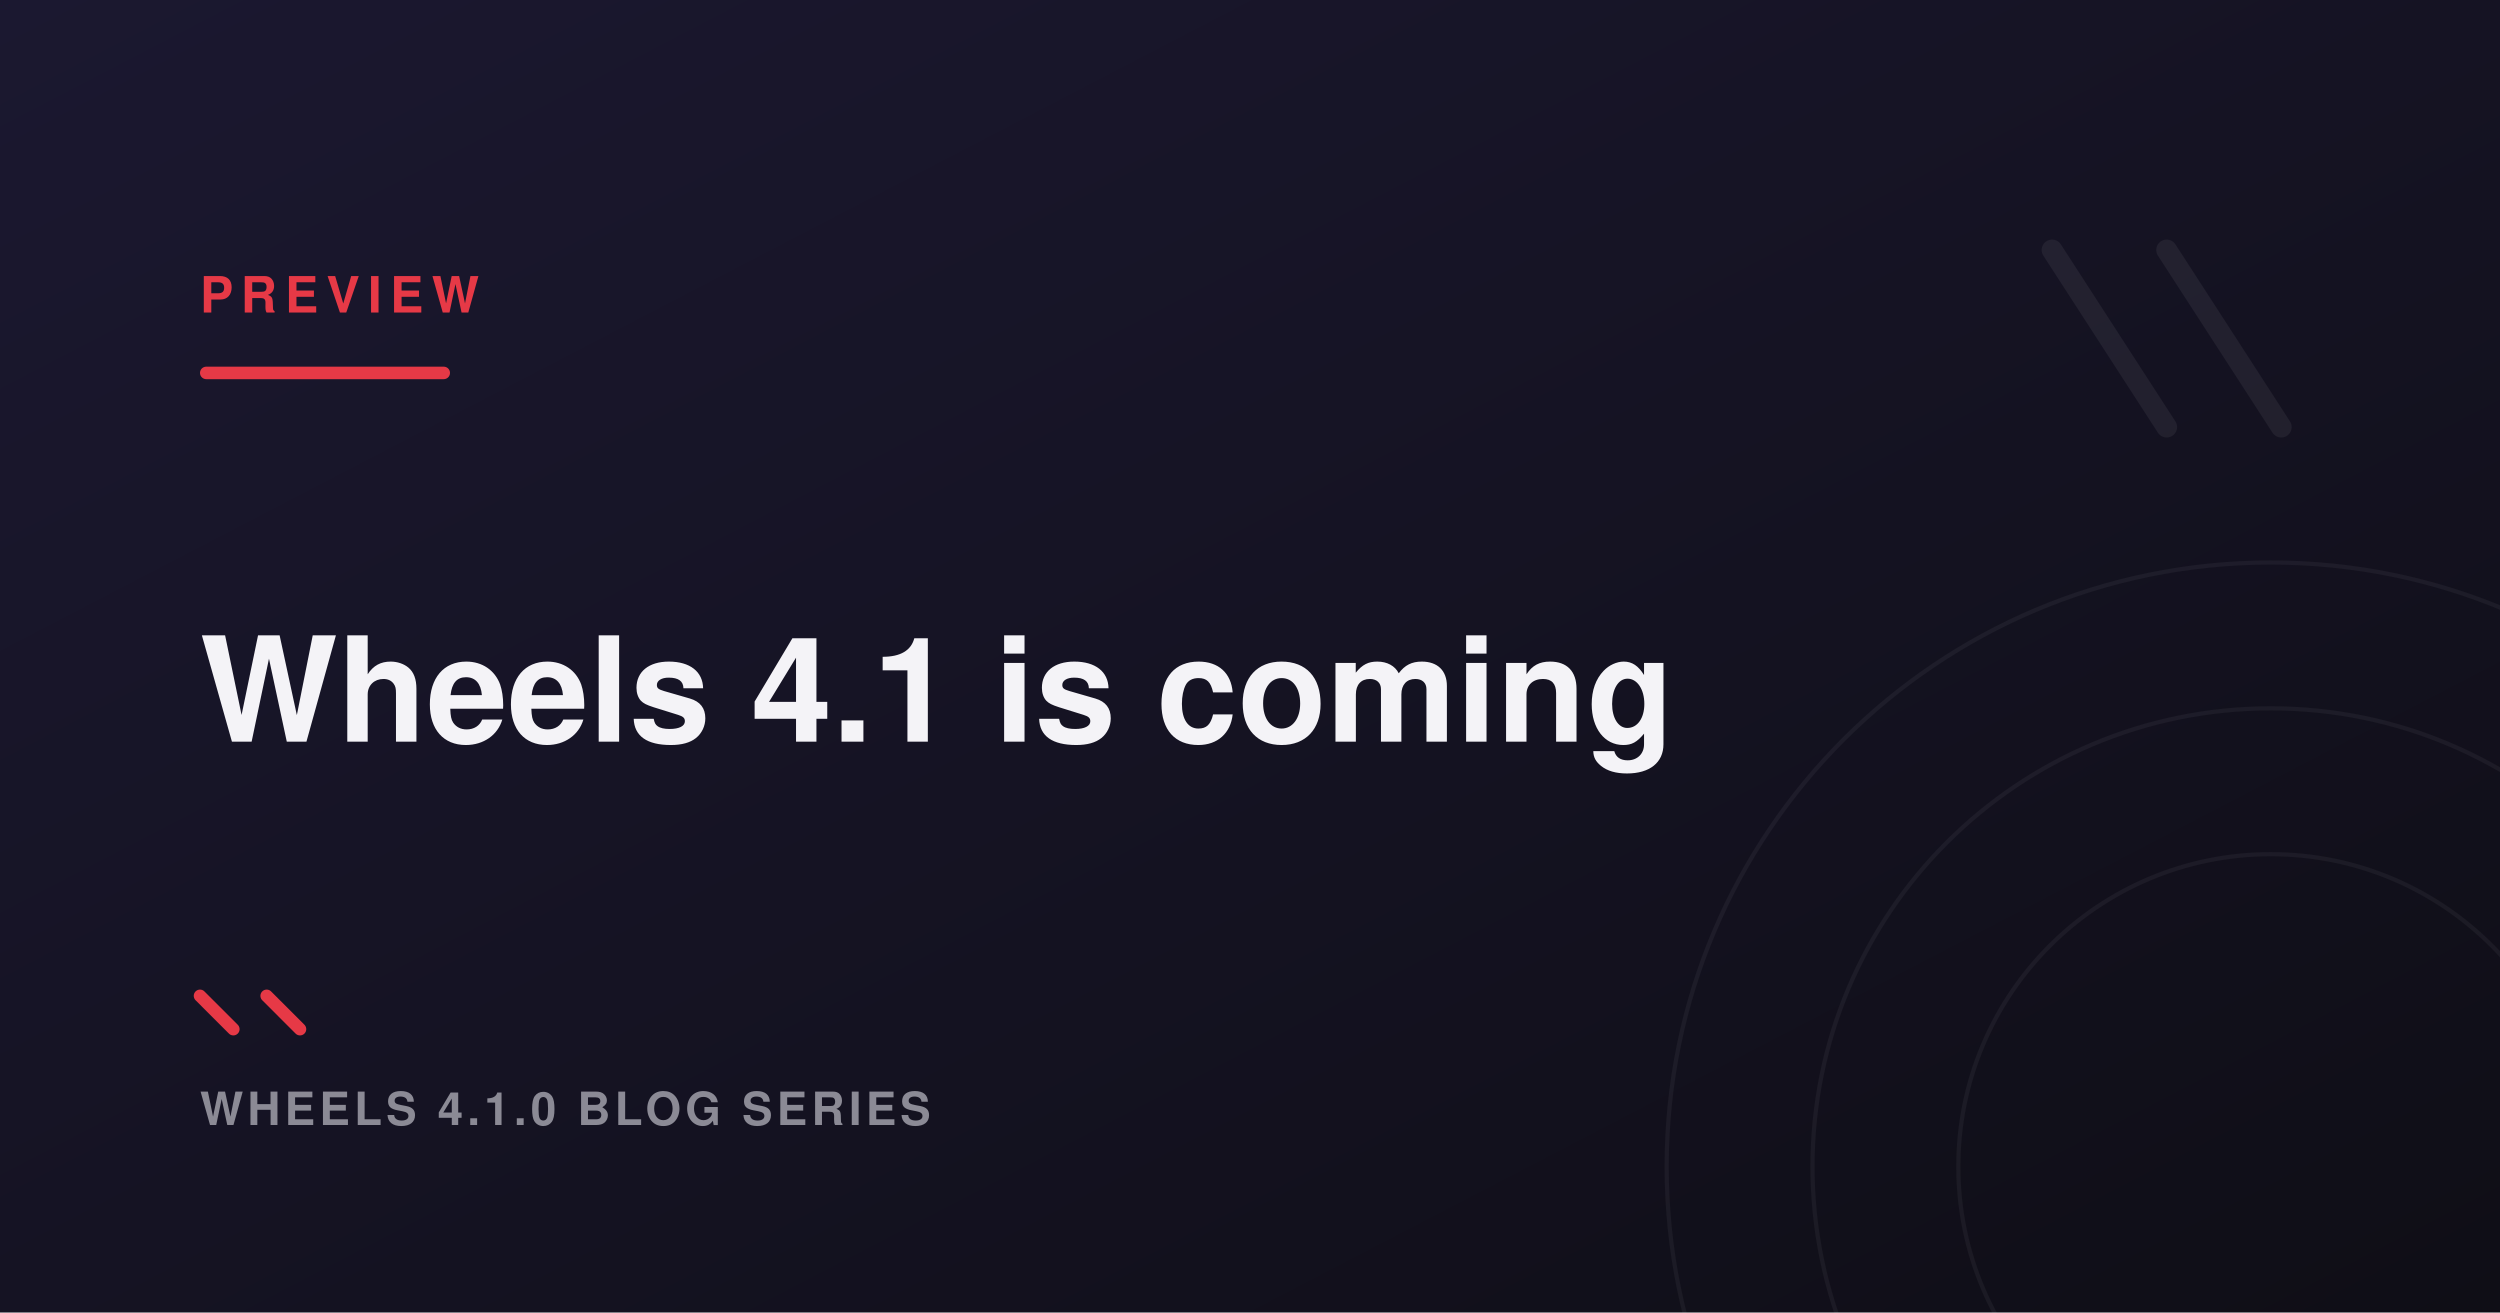
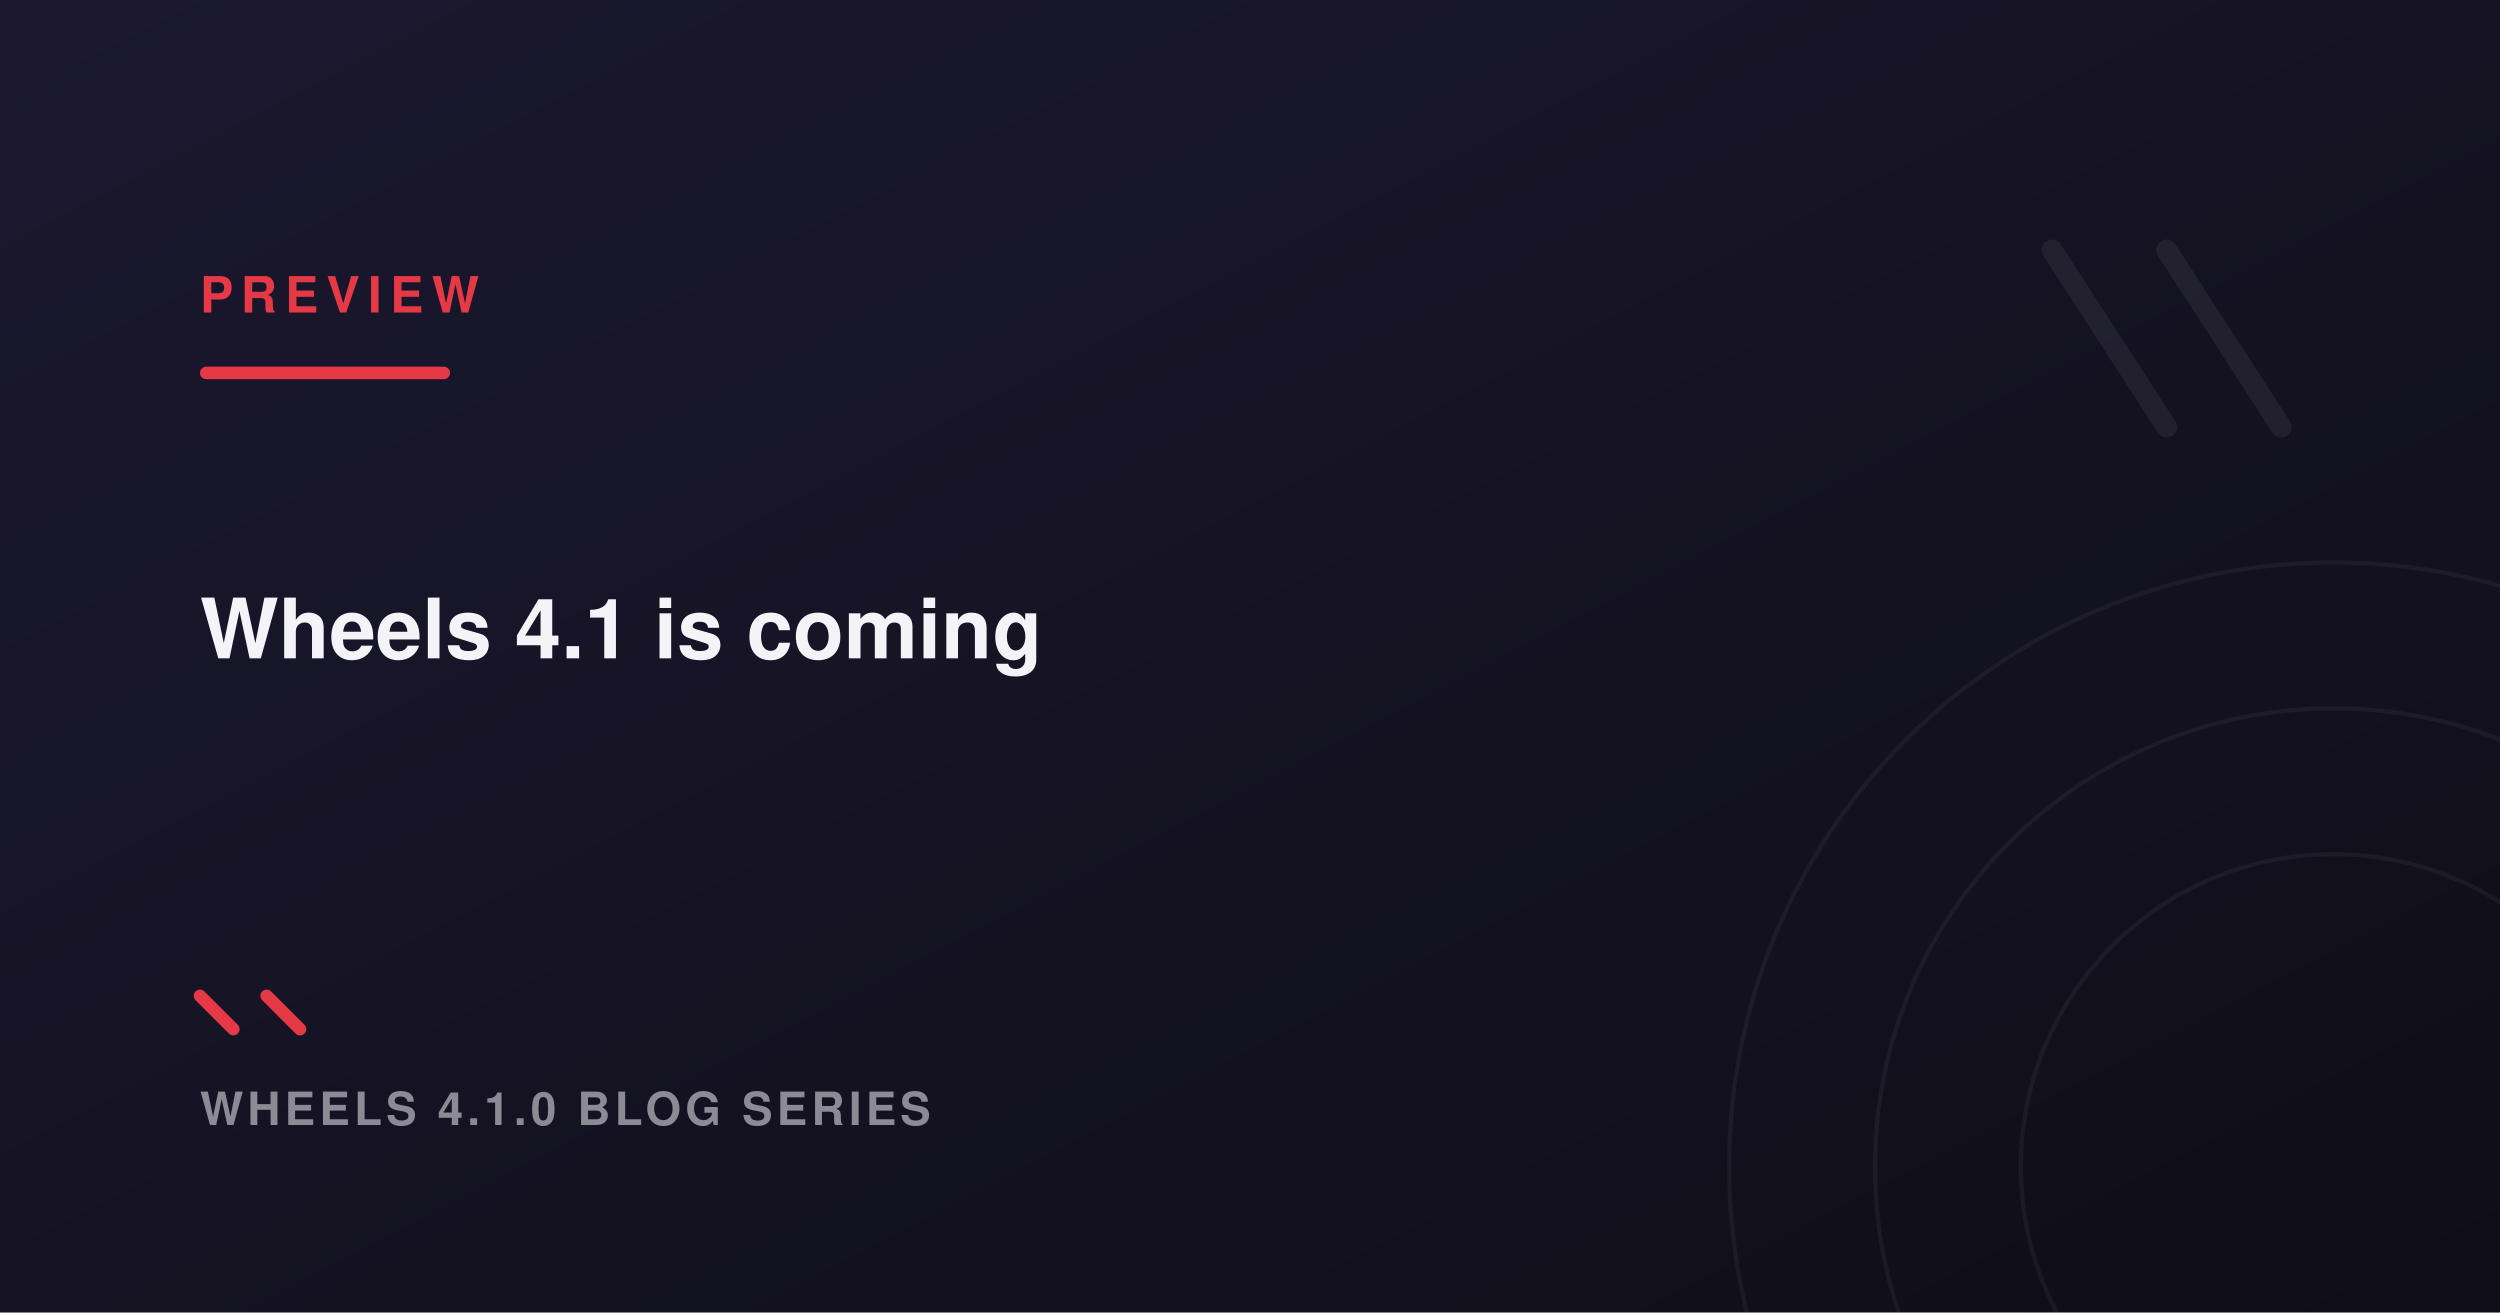
<svg xmlns="http://www.w3.org/2000/svg" viewBox="0 0 1200 630" width="1200" height="630">
  <defs>
    <linearGradient id="bg" x1="0" y1="0" x2="1" y2="1">
      <stop offset="0" stop-color="#1b1830" />
      <stop offset="1" stop-color="#0f0e16" />
    </linearGradient>
    <linearGradient id="accent" x1="0" y1="0" x2="1" y2="0">
      <stop offset="0" stop-color="#e63946" />
      <stop offset="1" stop-color="#e63946" />
    </linearGradient>
  </defs>
  <rect width="1200" height="630" fill="url(#bg)" />
  <g fill="none" stroke="#ffffff" stroke-opacity="0.05">
-     <circle cx="1090" cy="560" r="150" stroke-width="2" />
-     <circle cx="1090" cy="560" r="220" stroke-width="2" />
-     <circle cx="1090" cy="560" r="290" stroke-width="2" />
+     <circle cx="1120" cy="560" r="150" stroke-width="2" />
+     <circle cx="1120" cy="560" r="220" stroke-width="2" />
+     <circle cx="1120" cy="560" r="290" stroke-width="2" />
  </g>
  <g stroke="#ffffff" stroke-opacity="0.06" stroke-width="10" stroke-linecap="round">
    <line x1="985" y1="120" x2="1040" y2="205" />
    <line x1="1040" y1="120" x2="1095" y2="205" />
  </g>
  <rect x="96" y="176" width="120" height="6" rx="3" fill="url(#accent)" />
  <text x="96" y="150" font-family="Segoe UI, Helvetica, Arial, sans-serif" font-size="24" font-weight="700" letter-spacing="4" fill="#e63946">PREVIEW</text>
-   <text x="96" y="356.0" font-family="Segoe UI, Helvetica, Arial, sans-serif" font-size="70" font-weight="800" fill="#f4f3f7">Wheels 4.1 is coming</text>
+   <text x="96" y="316" font-family="Segoe UI, Helvetica, Arial, sans-serif" font-size="40" font-weight="800" fill="#f4f3f7">Wheels 4.1 is coming</text>
  <text x="96" y="540" font-family="Segoe UI, Helvetica, Arial, sans-serif" font-size="22" font-weight="600" letter-spacing="2" fill="#8b8a95">WHEELS 4.1.0 BLOG SERIES</text>
  <g stroke="#e63946" stroke-width="6" stroke-linecap="round">
    <line x1="96" y1="478" x2="112" y2="494" />
    <line x1="128" y1="478" x2="144" y2="494" />
  </g>
</svg>
